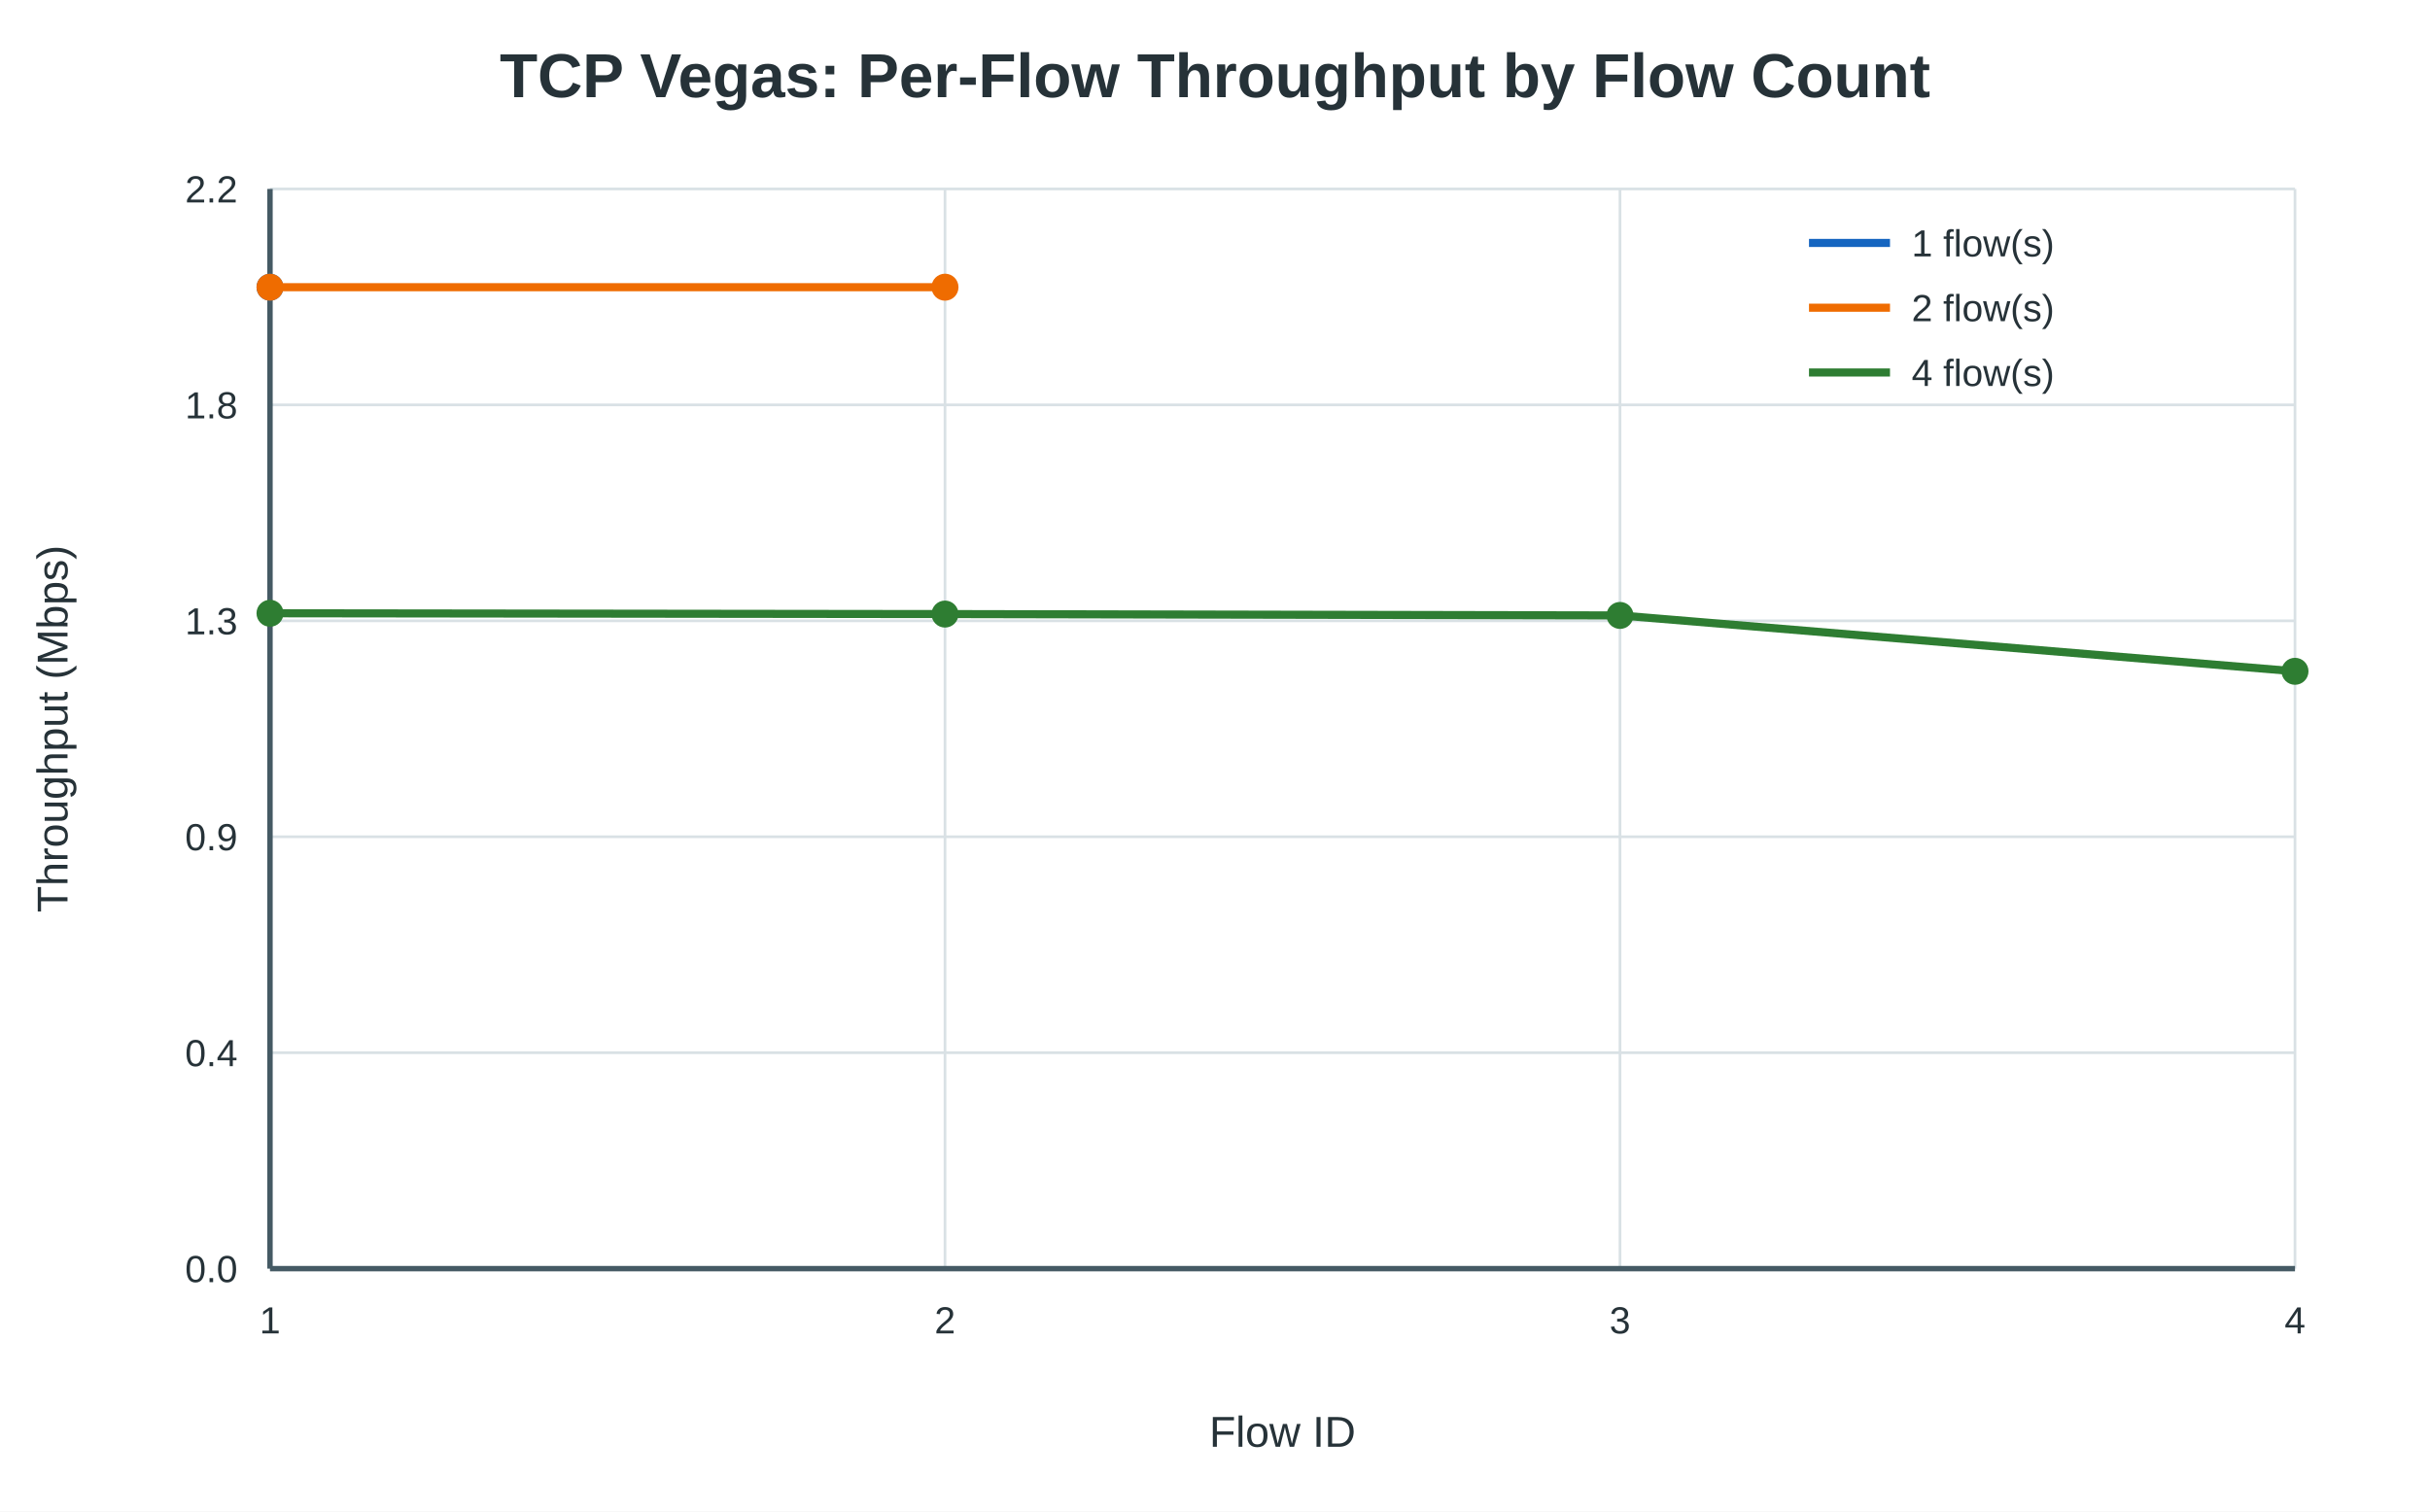
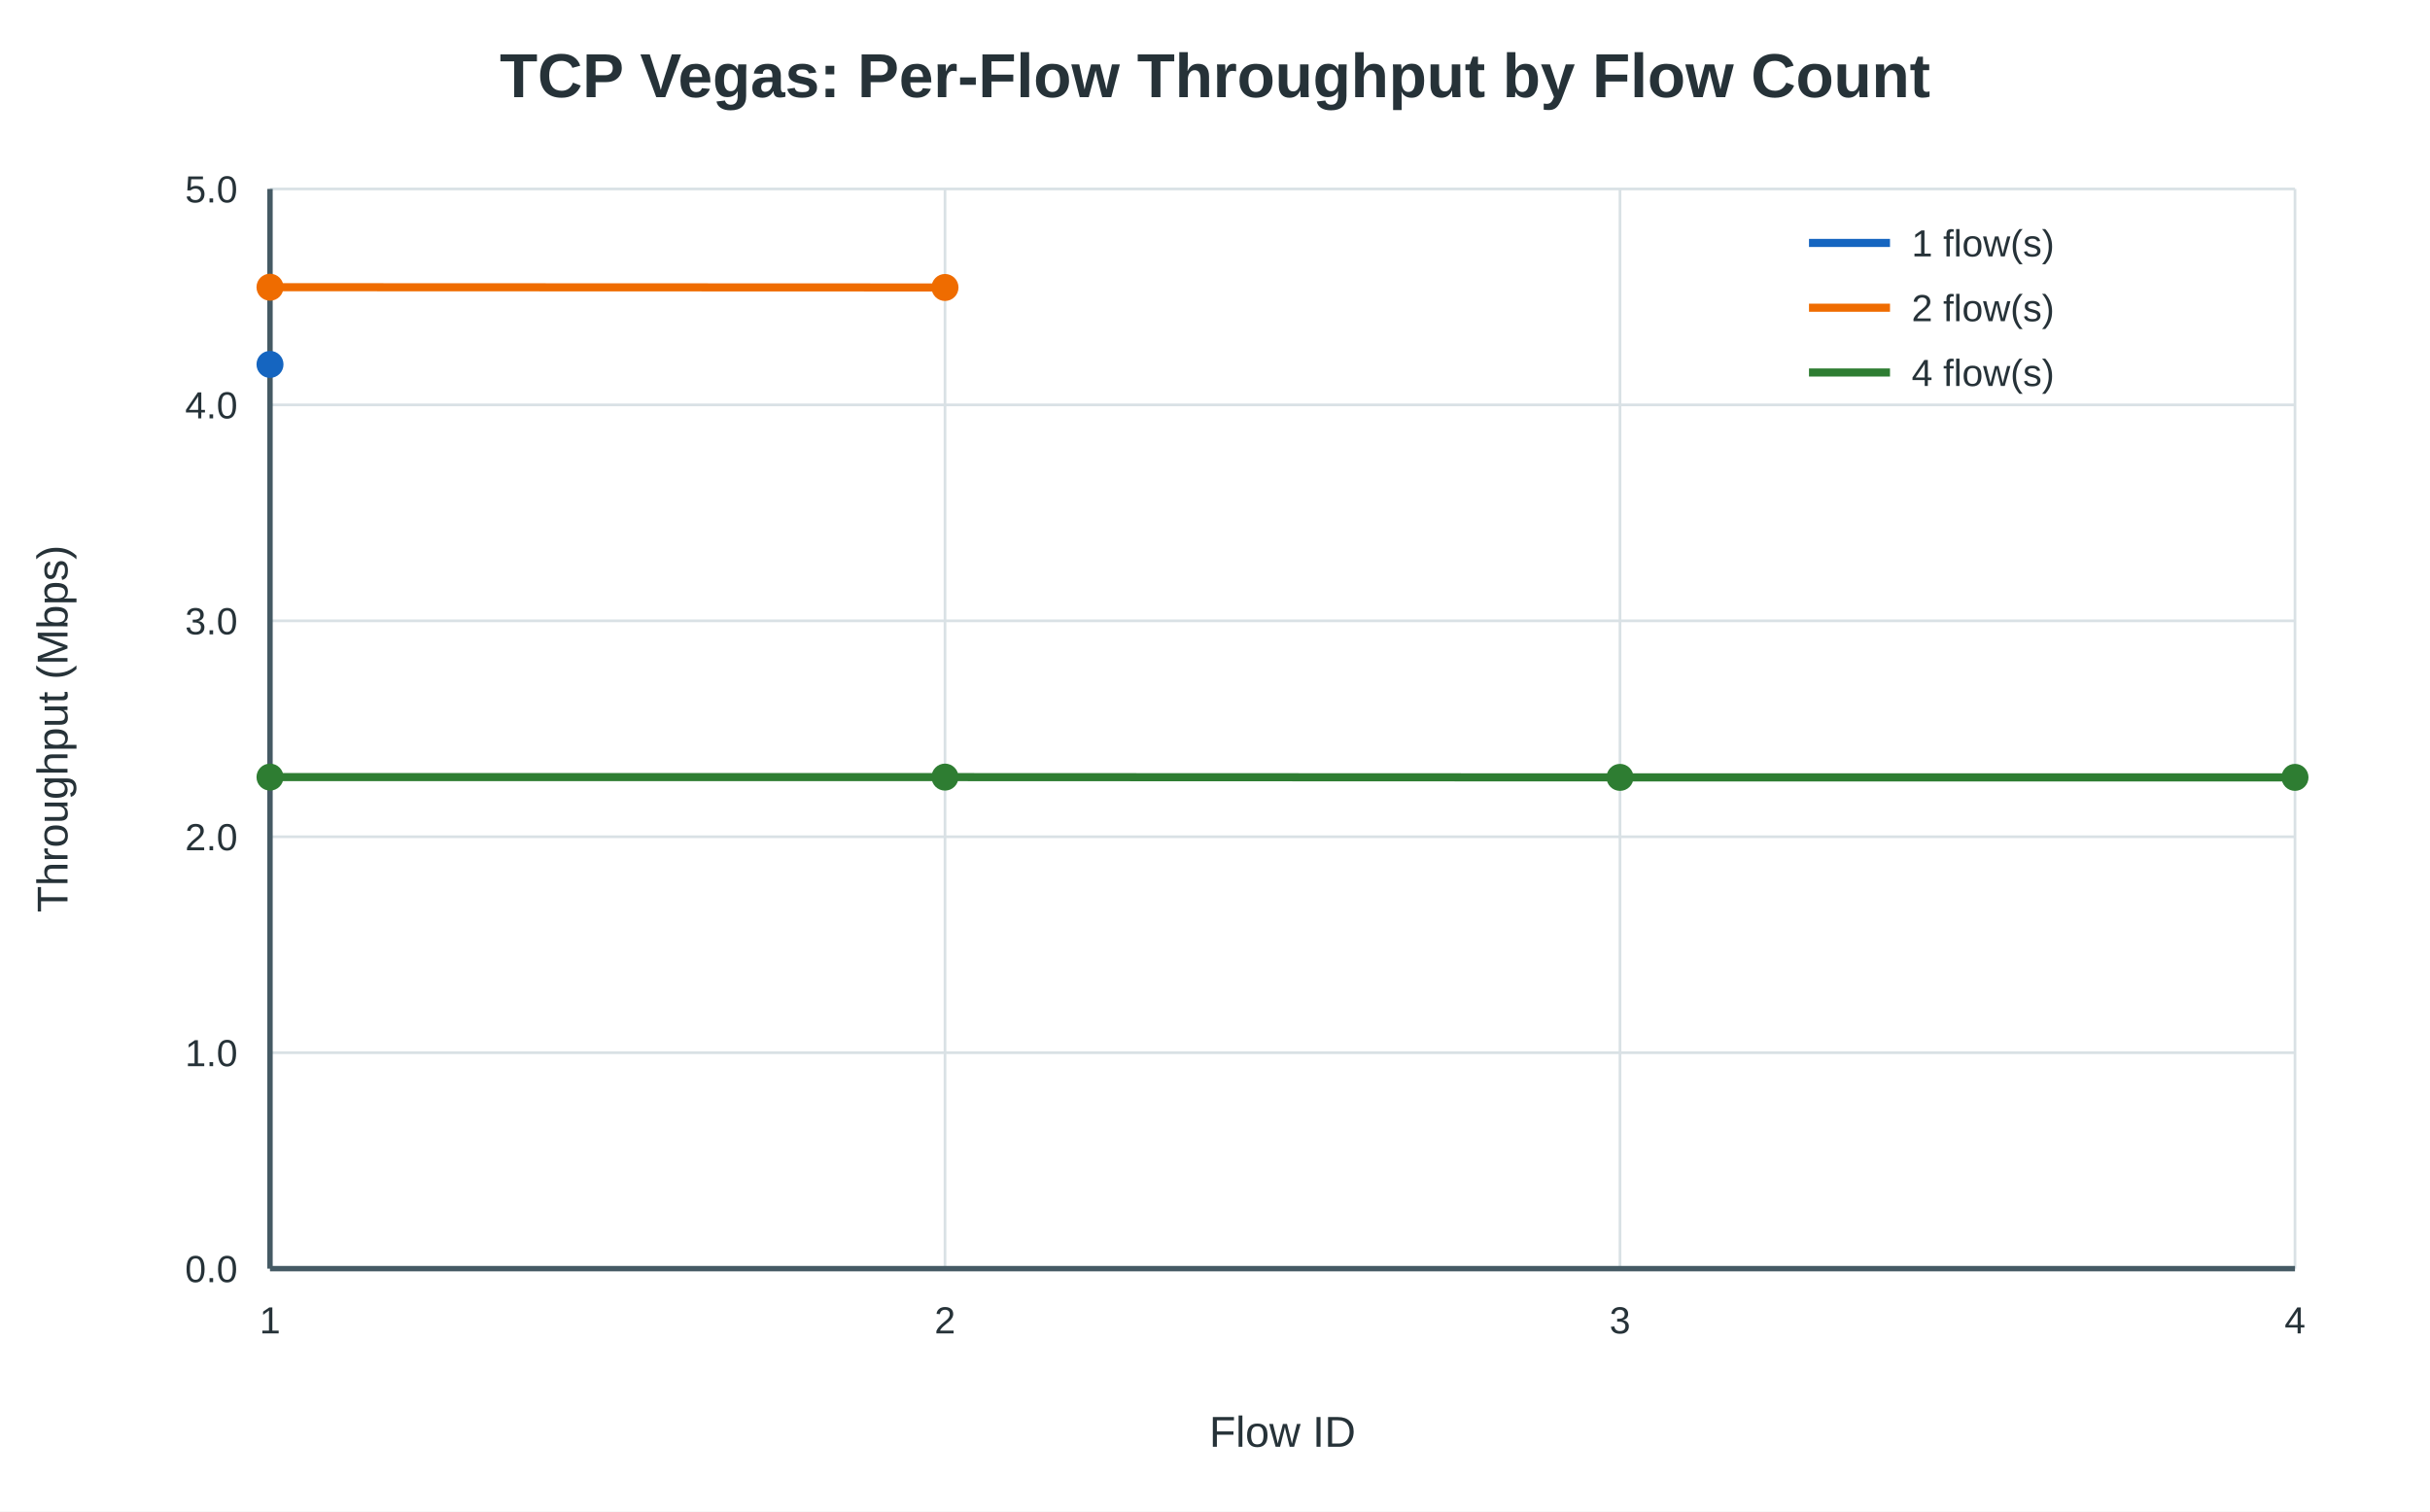
<svg xmlns="http://www.w3.org/2000/svg" width="900" height="560" viewBox="0 0 900 560">
  <rect width="100%" height="100%" fill="white" />
  <style>text{font-family:Arial,sans-serif;fill:#263238}.grid{stroke:#d9e1e5;stroke-width:1}.axis{stroke:#455a64;stroke-width:2}.tick{font-size:14px}.title{font-size:23px;font-weight:bold}.label{font-size:16px}.legend{font-size:14px}</style>
  <text class="title" x="450.0" y="36" text-anchor="middle">TCP Vegas: Per-Flow Throughput by Flow Count</text>
  <line class="grid" x1="100" y1="470.0" x2="850" y2="470.0" />
  <text class="tick" x="88" y="475.0" text-anchor="end">0.0</text>
  <line class="grid" x1="100" y1="390.0" x2="850" y2="390.0" />
-   <text class="tick" x="88" y="395.0" text-anchor="end">0.4</text>
+   <text class="tick" x="88" y="395.0" text-anchor="end">1.0</text>
  <line class="grid" x1="100" y1="310.0" x2="850" y2="310.0" />
-   <text class="tick" x="88" y="315.0" text-anchor="end">0.9</text>
+   <text class="tick" x="88" y="315.0" text-anchor="end">2.0</text>
  <line class="grid" x1="100" y1="230.0" x2="850" y2="230.0" />
-   <text class="tick" x="88" y="235.0" text-anchor="end">1.3</text>
+   <text class="tick" x="88" y="235.0" text-anchor="end">3.0</text>
  <line class="grid" x1="100" y1="150.0" x2="850" y2="150.0" />
-   <text class="tick" x="88" y="155.0" text-anchor="end">1.8</text>
+   <text class="tick" x="88" y="155.0" text-anchor="end">4.0</text>
  <line class="grid" x1="100" y1="70.0" x2="850" y2="70.0" />
-   <text class="tick" x="88" y="75.0" text-anchor="end">2.2</text>
+   <text class="tick" x="88" y="75.0" text-anchor="end">5.0</text>
  <line class="grid" x1="100.0" y1="70" x2="100.0" y2="470" />
  <text class="tick" x="100.0" y="494" text-anchor="middle">1</text>
  <line class="grid" x1="350.0" y1="70" x2="350.0" y2="470" />
  <text class="tick" x="350.0" y="494" text-anchor="middle">2</text>
  <line class="grid" x1="600.0" y1="70" x2="600.0" y2="470" />
  <text class="tick" x="600.0" y="494" text-anchor="middle">3</text>
  <line class="grid" x1="850.0" y1="70" x2="850.0" y2="470" />
  <text class="tick" x="850.0" y="494" text-anchor="middle">4</text>
  <line class="axis" x1="100" y1="70" x2="100" y2="470" />
  <line class="axis" x1="100" y1="470" x2="850" y2="470" />
  <text class="label" x="475.0" y="536" text-anchor="middle">Flow ID</text>
  <text class="label" x="25" y="270.0" text-anchor="middle" transform="rotate(-90 25 270.0)">Throughput (Mbps)</text>
-   <polyline fill="none" stroke="#1565c0" stroke-width="3" points="100.0,106.4" />
-   <circle cx="100.0" cy="106.4" r="5" fill="#1565c0" />
+   <polyline fill="none" stroke="#1565c0" stroke-width="3" points="100.0,135.0" />
+   <circle cx="100.0" cy="135.0" r="5" fill="#1565c0" />
  <line x1="670" y1="90" x2="700" y2="90" stroke="#1565c0" stroke-width="3" />
  <text class="legend" x="708" y="95">1 flow(s)</text>
-   <polyline fill="none" stroke="#ef6c00" stroke-width="3" points="100.0,106.4 350.0,106.4" />
+   <polyline fill="none" stroke="#ef6c00" stroke-width="3" points="100.0,106.4 350.0,106.5" />
  <circle cx="100.0" cy="106.4" r="5" fill="#ef6c00" />
-   <circle cx="350.0" cy="106.4" r="5" fill="#ef6c00" />
+   <circle cx="350.0" cy="106.5" r="5" fill="#ef6c00" />
  <line x1="670" y1="114" x2="700" y2="114" stroke="#ef6c00" stroke-width="3" />
  <text class="legend" x="708" y="119">2 flow(s)</text>
-   <polyline fill="none" stroke="#2e7d32" stroke-width="3" points="100.0,227.2 350.0,227.5 600.0,228.0 850.0,248.7" />
-   <circle cx="100.0" cy="227.2" r="5" fill="#2e7d32" />
-   <circle cx="350.0" cy="227.5" r="5" fill="#2e7d32" />
-   <circle cx="600.0" cy="228.0" r="5" fill="#2e7d32" />
-   <circle cx="850.0" cy="248.7" r="5" fill="#2e7d32" />
+   <polyline fill="none" stroke="#2e7d32" stroke-width="3" points="100.0,287.9 350.0,287.9 600.0,288.0 850.0,288.0" />
+   <circle cx="100.0" cy="287.9" r="5" fill="#2e7d32" />
+   <circle cx="350.0" cy="287.9" r="5" fill="#2e7d32" />
+   <circle cx="600.0" cy="288.0" r="5" fill="#2e7d32" />
+   <circle cx="850.0" cy="288.0" r="5" fill="#2e7d32" />
  <line x1="670" y1="138" x2="700" y2="138" stroke="#2e7d32" stroke-width="3" />
  <text class="legend" x="708" y="143">4 flow(s)</text>
</svg>
